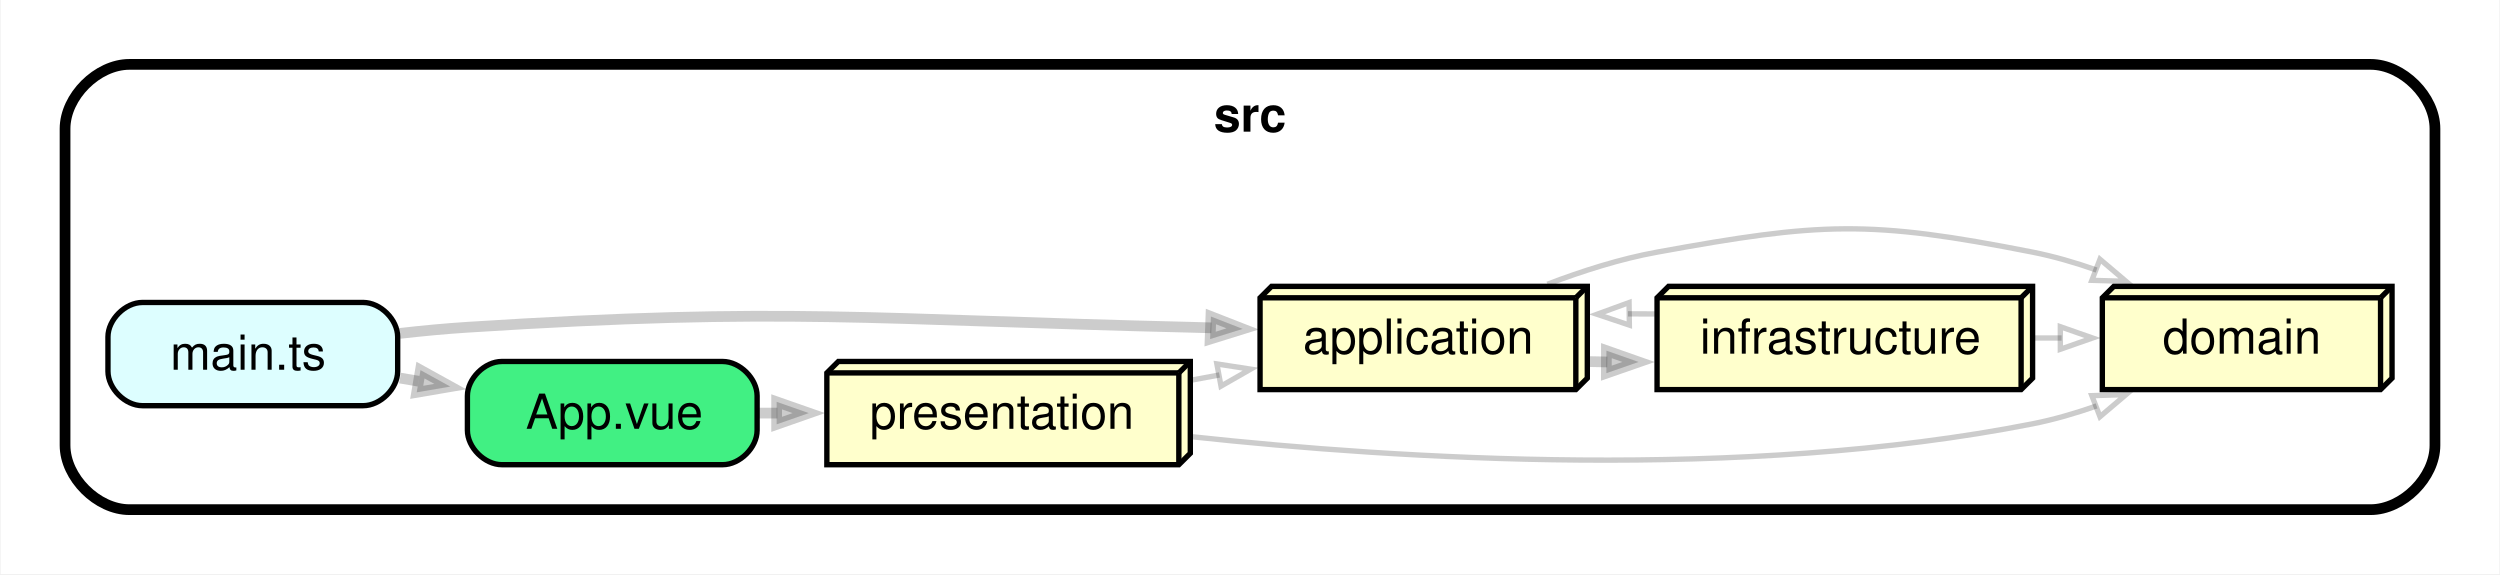
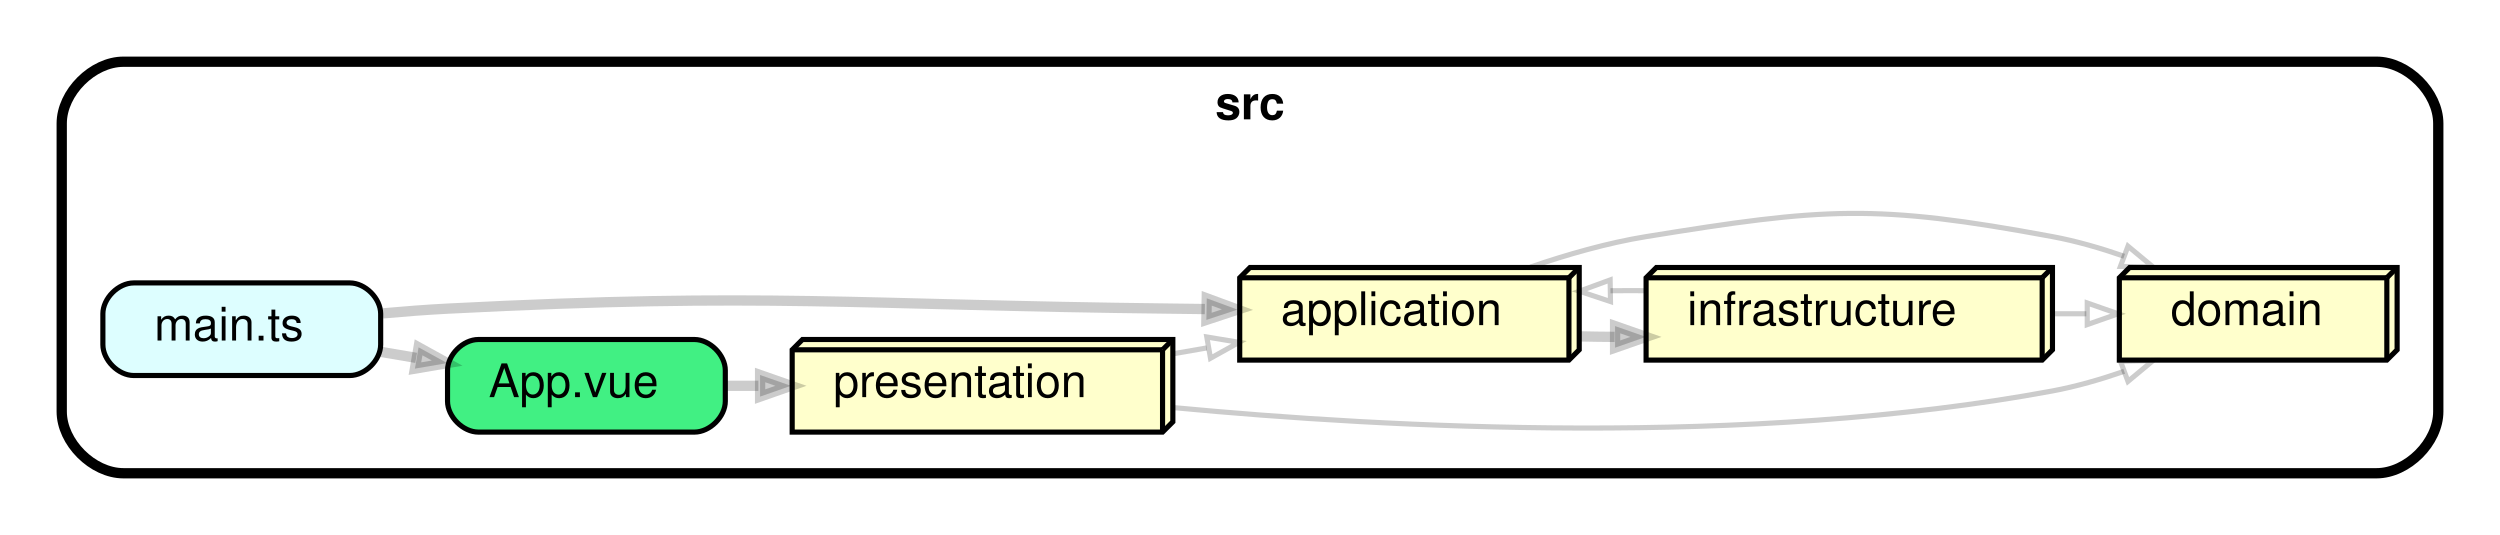
- <svg xmlns="http://www.w3.org/2000/svg" xmlns:xlink="http://www.w3.org/1999/xlink" width="466pt" height="107pt" viewBox="0.00 0.00 465.75 107.00">
-   <g id="graph0" class="graph" transform="scale(1 1) rotate(0) translate(4 103)">
-     <polygon fill="white" stroke="none" points="-4,4 -4,-103 461.75,-103 461.75,4 -4,4" />
+ <svg xmlns="http://www.w3.org/2000/svg" xmlns:xlink="http://www.w3.org/1999/xlink" width="486pt" height="104pt" viewBox="0.00 0.00 486.00 104.00">
+   <g id="graph0" class="graph" transform="scale(1 1) rotate(0) translate(4 100)">
+     <polygon fill="white" stroke="transparent" points="-4,4 -4,-100 482,-100 482,4 -4,4" />
    <g id="clust1" class="cluster">
-       <path fill="#ffffff" stroke="black" stroke-width="2" d="M20,-8C20,-8 437.75,-8 437.75,-8 443.75,-8 449.75,-14 449.75,-20 449.75,-20 449.75,-79 449.75,-79 449.75,-85 443.75,-91 437.75,-91 437.75,-91 20,-91 20,-91 14,-91 8,-85 8,-79 8,-79 8,-20 8,-20 8,-14 14,-8 20,-8" />
-       <text text-anchor="middle" x="228.88" y="-78.45" font-family="Helvetica,sans-Serif" font-weight="bold" font-size="9.00">src</text>
+       <path fill="#ffffff" stroke="black" stroke-width="2" d="M20,-8C20,-8 458,-8 458,-8 464,-8 470,-14 470,-20 470,-20 470,-76 470,-76 470,-82 464,-88 458,-88 458,-88 20,-88 20,-88 14,-88 8,-82 8,-76 8,-76 8,-20 8,-20 8,-14 14,-8 20,-8" />
+       <text text-anchor="middle" x="239" y="-76.8" font-family="Helvetica,sans-Serif" font-weight="bold" font-size="9.00">src</text>
    </g>
    <g id="node1" class="node">
      <g id="a_node1">
        <a xlink:href="src/App.vue" xlink:title="App.vue">
-           <path fill="#41f083" stroke="black" d="M130.58,-35.62C130.58,-35.62 89.42,-35.62 89.42,-35.62 86.21,-35.62 83,-32.42 83,-29.21 83,-29.21 83,-22.79 83,-22.79 83,-19.58 86.21,-16.38 89.42,-16.38 89.42,-16.38 130.58,-16.38 130.58,-16.38 133.79,-16.38 137,-19.58 137,-22.79 137,-22.79 137,-29.21 137,-29.21 137,-32.42 133.79,-35.62 130.58,-35.62" />
-           <text text-anchor="start" x="93.88" y="-23.07" font-family="Helvetica,sans-Serif" font-size="9.00">App.vue</text>
+           <path fill="#41f083" stroke="black" d="M131,-34C131,-34 89,-34 89,-34 86,-34 83,-31 83,-28 83,-28 83,-22 83,-22 83,-19 86,-16 89,-16 89,-16 131,-16 131,-16 134,-16 137,-19 137,-22 137,-22 137,-28 137,-28 137,-31 134,-34 131,-34" />
+           <text text-anchor="start" x="91" y="-22.8" font-family="Helvetica,sans-Serif" font-size="9.00">App.vue</text>
        </a>
      </g>
    </g>
    <g id="node2" class="node">
      <g id="a_node2">
        <a xlink:href="src/presentation" xlink:title="presentation">
-           <polygon fill="#ffffcc" stroke="black" points="217.75,-35.62 152.14,-35.62 150,-33.49 150,-16.38 215.61,-16.38 217.75,-18.51 217.75,-35.62" />
-           <polyline fill="none" stroke="black" points="215.61,-33.49 150,-33.49" />
-           <polyline fill="none" stroke="black" points="215.61,-33.49 215.61,-16.38" />
-           <polyline fill="none" stroke="black" points="215.61,-33.49 217.75,-35.62" />
-           <text text-anchor="start" x="158" y="-23.07" font-family="Helvetica,sans-Serif" font-size="9.00">presentation</text>
+           <polygon fill="#ffffcc" stroke="black" points="224,-34 152,-34 150,-32 150,-16 222,-16 224,-18 224,-34" />
+           <polyline fill="none" stroke="black" points="222,-32 150,-32 " />
+           <polyline fill="none" stroke="black" points="222,-32 222,-16 " />
+           <polyline fill="none" stroke="black" points="222,-32 224,-34 " />
+           <text text-anchor="start" x="158" y="-22.8" font-family="Helvetica,sans-Serif" font-size="9.00">presentation</text>
        </a>
      </g>
    </g>
    <g id="edge1" class="edge">
-       <path fill="none" stroke="#000000" stroke-width="2" stroke-opacity="0.2" d="M137.36,-26C138.48,-26 139.62,-26 140.77,-26" />
-       <polygon fill="#000000" fill-opacity="0.2" stroke="#000000" stroke-width="2" stroke-opacity="0.2" points="140.64,-28.1 146.64,-26 140.64,-23.9 140.64,-28.1" />
+       <path fill="none" stroke="#000000" stroke-width="2" stroke-opacity="0.2" d="M137.23,-25C139.26,-25 141.34,-25 143.43,-25" />
+       <polygon fill="#000000" fill-opacity="0.2" stroke="#000000" stroke-width="2" stroke-opacity="0.2" points="143.76,-27.1 149.76,-25 143.76,-22.9 143.76,-27.1" />
    </g>
    <g id="node3" class="node">
      <g id="a_node3">
        <a xlink:href="src/application" xlink:title="application">
-           <polygon fill="#ffffcc" stroke="black" points="291.75,-49.62 232.89,-49.62 230.75,-47.49 230.75,-30.38 289.61,-30.38 291.75,-32.51 291.75,-49.62" />
-           <polyline fill="none" stroke="black" points="289.61,-47.49 230.75,-47.49" />
-           <polyline fill="none" stroke="black" points="289.61,-47.49 289.61,-30.38" />
-           <polyline fill="none" stroke="black" points="289.61,-47.49 291.75,-49.62" />
-           <text text-anchor="start" x="238.75" y="-37.08" font-family="Helvetica,sans-Serif" font-size="9.00">application</text>
+           <polygon fill="#ffffcc" stroke="black" points="303,-48 239,-48 237,-46 237,-30 301,-30 303,-32 303,-48" />
+           <polyline fill="none" stroke="black" points="301,-46 237,-46 " />
+           <polyline fill="none" stroke="black" points="301,-46 301,-30 " />
+           <polyline fill="none" stroke="black" points="301,-46 303,-48 " />
+           <text text-anchor="start" x="245" y="-36.8" font-family="Helvetica,sans-Serif" font-size="9.00">application</text>
        </a>
      </g>
    </g>
    <g id="edge8" class="edge">
-       <path fill="none" stroke="#000000" stroke-opacity="0.2" d="M218.15,-32.18C219.82,-32.49 221.5,-32.8 223.18,-33.11" />
-       <polygon fill="none" stroke="#000000" stroke-opacity="0.2" points="222.7,-35.16 228.99,-34.19 223.47,-31.03 222.7,-35.16" />
+       <path fill="none" stroke="#000000" stroke-opacity="0.2" d="M224.24,-31.26C226.34,-31.63 228.46,-31.99 230.58,-32.36" />
+       <polygon fill="none" stroke="#000000" stroke-opacity="0.2" points="230.6,-34.49 236.87,-33.45 231.32,-30.36 230.6,-34.49" />
    </g>
    <g id="node4" class="node">
      <g id="a_node4">
        <a xlink:href="src/domain" xlink:title="domain">
-           <polygon fill="#ffffcc" stroke="black" points="441.75,-49.62 389.89,-49.62 387.75,-47.49 387.75,-30.38 439.61,-30.38 441.75,-32.51 441.75,-49.62" />
-           <polyline fill="none" stroke="black" points="439.61,-47.49 387.75,-47.49" />
-           <polyline fill="none" stroke="black" points="439.61,-47.49 439.61,-30.38" />
-           <polyline fill="none" stroke="black" points="439.61,-47.49 441.75,-49.62" />
-           <text text-anchor="start" x="399" y="-37.08" font-family="Helvetica,sans-Serif" font-size="9.00">domain</text>
+           <polygon fill="#ffffcc" stroke="black" points="462,-48 410,-48 408,-46 408,-30 460,-30 462,-32 462,-48" />
+           <polyline fill="none" stroke="black" points="460,-46 408,-46 " />
+           <polyline fill="none" stroke="black" points="460,-46 460,-30 " />
+           <polyline fill="none" stroke="black" points="460,-46 462,-48 " />
+           <text text-anchor="start" x="418" y="-36.8" font-family="Helvetica,sans-Serif" font-size="9.00">domain</text>
        </a>
      </g>
    </g>
    <g id="edge9" class="edge">
-       <path fill="none" stroke="#000000" stroke-opacity="0.2" d="M218.18,-21.58C256.39,-17.45 320.74,-13.35 374.75,-24 378.7,-24.78 382.75,-25.96 386.68,-27.34" />
-       <polygon fill="none" stroke="#000000" stroke-opacity="0.2" points="385.8,-29.25 392.16,-29.44 387.31,-25.33 385.8,-29.25" />
+       <path fill="none" stroke="#000000" stroke-opacity="0.2" d="M224.27,-20.75C265.88,-16.81 335.99,-13.04 395,-24 399.61,-24.86 404.39,-26.24 408.94,-27.82" />
+       <polygon fill="none" stroke="#000000" stroke-opacity="0.2" points="408.21,-29.79 414.57,-29.92 409.68,-25.86 408.21,-29.79" />
    </g>
    <g id="edge2" class="edge">
-       <path fill="none" stroke="#000000" stroke-opacity="0.2" d="M284.32,-50.02C290.77,-52.48 297.92,-54.76 304.75,-56 335.36,-61.57 344.23,-62.02 374.75,-56 378.7,-55.22 382.75,-54.04 386.68,-52.66" />
-       <polygon fill="none" stroke="#000000" stroke-opacity="0.2" points="387.31,-54.67 392.16,-50.56 385.8,-50.75 387.31,-54.67" />
+       <path fill="none" stroke="#000000" stroke-opacity="0.2" d="M293.53,-48.09C300.61,-50.51 308.52,-52.79 316,-54 350.66,-59.62 360.48,-60.41 395,-54 399.61,-53.14 404.39,-51.76 408.94,-50.18" />
+       <polygon fill="none" stroke="#000000" stroke-opacity="0.2" points="409.68,-52.14 414.57,-48.08 408.21,-48.21 409.68,-52.14" />
    </g>
    <g id="node5" class="node">
      <g id="a_node5">
        <a xlink:href="src/infrastructure" xlink:title="infrastructure">
-           <polygon fill="#ffffcc" stroke="black" points="374.75,-49.62 306.89,-49.62 304.75,-47.49 304.75,-30.38 372.61,-30.38 374.75,-32.51 374.75,-49.62" />
-           <polyline fill="none" stroke="black" points="372.61,-47.49 304.75,-47.49" />
-           <polyline fill="none" stroke="black" points="372.61,-47.49 372.61,-30.38" />
-           <polyline fill="none" stroke="black" points="372.61,-47.49 374.75,-49.62" />
-           <text text-anchor="start" x="312.75" y="-37.08" font-family="Helvetica,sans-Serif" font-size="9.00">infrastructure</text>
+           <polygon fill="#ffffcc" stroke="black" points="395,-48 318,-48 316,-46 316,-30 393,-30 395,-32 395,-48" />
+           <polyline fill="none" stroke="black" points="393,-46 316,-46 " />
+           <polyline fill="none" stroke="black" points="393,-46 393,-30 " />
+           <polyline fill="none" stroke="black" points="393,-46 395,-48 " />
+           <text text-anchor="start" x="324" y="-36.8" font-family="Helvetica,sans-Serif" font-size="9.00">infrastructure</text>
        </a>
      </g>
    </g>
    <g id="edge3" class="edge">
-       <path fill="none" stroke="#000000" stroke-width="2" stroke-opacity="0.2" d="M292.05,-35.6C293.18,-35.57 294.32,-35.55 295.47,-35.53" />
-       <polygon fill="#000000" fill-opacity="0.2" stroke="#000000" stroke-width="2" stroke-opacity="0.2" points="295.31,-37.64 301.31,-35.53 295.3,-33.44 295.31,-37.64" />
+       <path fill="none" stroke="#000000" stroke-width="2" stroke-opacity="0.2" d="M303.04,-34.61C305.29,-34.56 307.58,-34.52 309.88,-34.51" />
+       <polygon fill="#000000" fill-opacity="0.2" stroke="#000000" stroke-width="2" stroke-opacity="0.2" points="309.97,-36.61 315.97,-34.51 309.97,-32.41 309.97,-36.61" />
    </g>
    <g id="edge4" class="edge">
-       <path fill="none" stroke="#000000" stroke-opacity="0.2" d="M304.33,-44.48C302.67,-44.5 300.99,-44.5 299.32,-44.5" />
-       <polygon fill="none" stroke="#000000" stroke-opacity="0.2" points="299.59,-42.4 293.56,-44.42 299.53,-46.6 299.59,-42.4" />
+       <path fill="none" stroke="#000000" stroke-opacity="0.2" d="M315.97,-43.49C313.68,-43.51 311.36,-43.5 309.07,-43.48" />
+       <polygon fill="none" stroke="#000000" stroke-opacity="0.2" points="309.08,-41.38 303.04,-43.39 309.01,-45.58 309.08,-41.38" />
    </g>
    <g id="edge5" class="edge">
-       <path fill="none" stroke="#000000" stroke-opacity="0.2" d="M375.11,-40C376.8,-40 378.48,-40 380.16,-40" />
-       <polygon fill="none" stroke="#000000" stroke-opacity="0.2" points="379.92,-42.1 385.92,-40 379.92,-37.9 379.92,-42.1" />
+       <path fill="none" stroke="#000000" stroke-opacity="0.2" d="M395.25,-39C397.37,-39 399.49,-39 401.58,-39" />
+       <polygon fill="none" stroke="#000000" stroke-opacity="0.2" points="401.76,-41.1 407.76,-39 401.76,-36.9 401.76,-41.1" />
    </g>
    <g id="node6" class="node">
      <g id="a_node6">
        <a xlink:href="src/main.ts" xlink:title="main.ts">
-           <path fill="#ddfeff" stroke="black" d="M63.58,-46.62C63.58,-46.62 22.42,-46.62 22.42,-46.62 19.21,-46.62 16,-43.42 16,-40.21 16,-40.21 16,-33.79 16,-33.79 16,-30.58 19.21,-27.38 22.42,-27.38 22.42,-27.38 63.58,-27.38 63.58,-27.38 66.79,-27.38 70,-30.58 70,-33.79 70,-33.79 70,-40.21 70,-40.21 70,-43.42 66.79,-46.62 63.58,-46.62" />
-           <text text-anchor="start" x="27.62" y="-34.08" font-family="Helvetica,sans-Serif" font-size="9.00">main.ts</text>
+           <path fill="#ddfeff" stroke="black" d="M64,-45C64,-45 22,-45 22,-45 19,-45 16,-42 16,-39 16,-39 16,-33 16,-33 16,-30 19,-27 22,-27 22,-27 64,-27 64,-27 67,-27 70,-30 70,-33 70,-33 70,-39 70,-39 70,-42 67,-45 64,-45" />
+           <text text-anchor="start" x="26" y="-33.8" font-family="Helvetica,sans-Serif" font-size="9.00">main.ts</text>
        </a>
      </g>
    </g>
    <g id="edge6" class="edge">
-       <path fill="none" stroke="#000000" stroke-width="2" stroke-opacity="0.2" d="M70.44,-32.53C71.58,-32.33 72.74,-32.14 73.9,-31.94" />
-       <polygon fill="#000000" fill-opacity="0.2" stroke="#000000" stroke-width="2" stroke-opacity="0.2" points="74.25,-34.01 79.81,-30.94 73.55,-29.87 74.25,-34.01" />
+       <path fill="none" stroke="#000000" stroke-width="2" stroke-opacity="0.2" d="M70.06,-31.59C72.32,-31.21 74.61,-30.82 76.9,-30.43" />
+       <polygon fill="#000000" fill-opacity="0.2" stroke="#000000" stroke-width="2" stroke-opacity="0.2" points="77.37,-32.48 82.93,-29.41 76.66,-28.34 77.37,-32.48" />
    </g>
    <g id="edge7" class="edge">
-       <path fill="none" stroke="#000000" stroke-width="2" stroke-opacity="0.2" d="M70.39,-40.85C74.6,-41.33 78.91,-41.74 83,-42 142.77,-45.82 157.88,-43.41 217.75,-42 219.04,-41.97 220.36,-41.93 221.68,-41.89" />
-       <polygon fill="#000000" fill-opacity="0.2" stroke="#000000" stroke-width="2" stroke-opacity="0.2" points="221.59,-44 227.51,-41.69 221.44,-39.8 221.59,-44" />
+       <path fill="none" stroke="#000000" stroke-width="2" stroke-opacity="0.2" d="M70.41,-39.08C74.61,-39.46 78.92,-39.79 83,-40 145.58,-43.2 161.34,-40.7 224,-40 226.03,-39.98 228.11,-39.95 230.22,-39.92" />
+       <polygon fill="#000000" fill-opacity="0.2" stroke="#000000" stroke-width="2" stroke-opacity="0.2" points="230.59,-42.01 236.56,-39.81 230.52,-37.81 230.59,-42.01" />
    </g>
  </g>
</svg>
